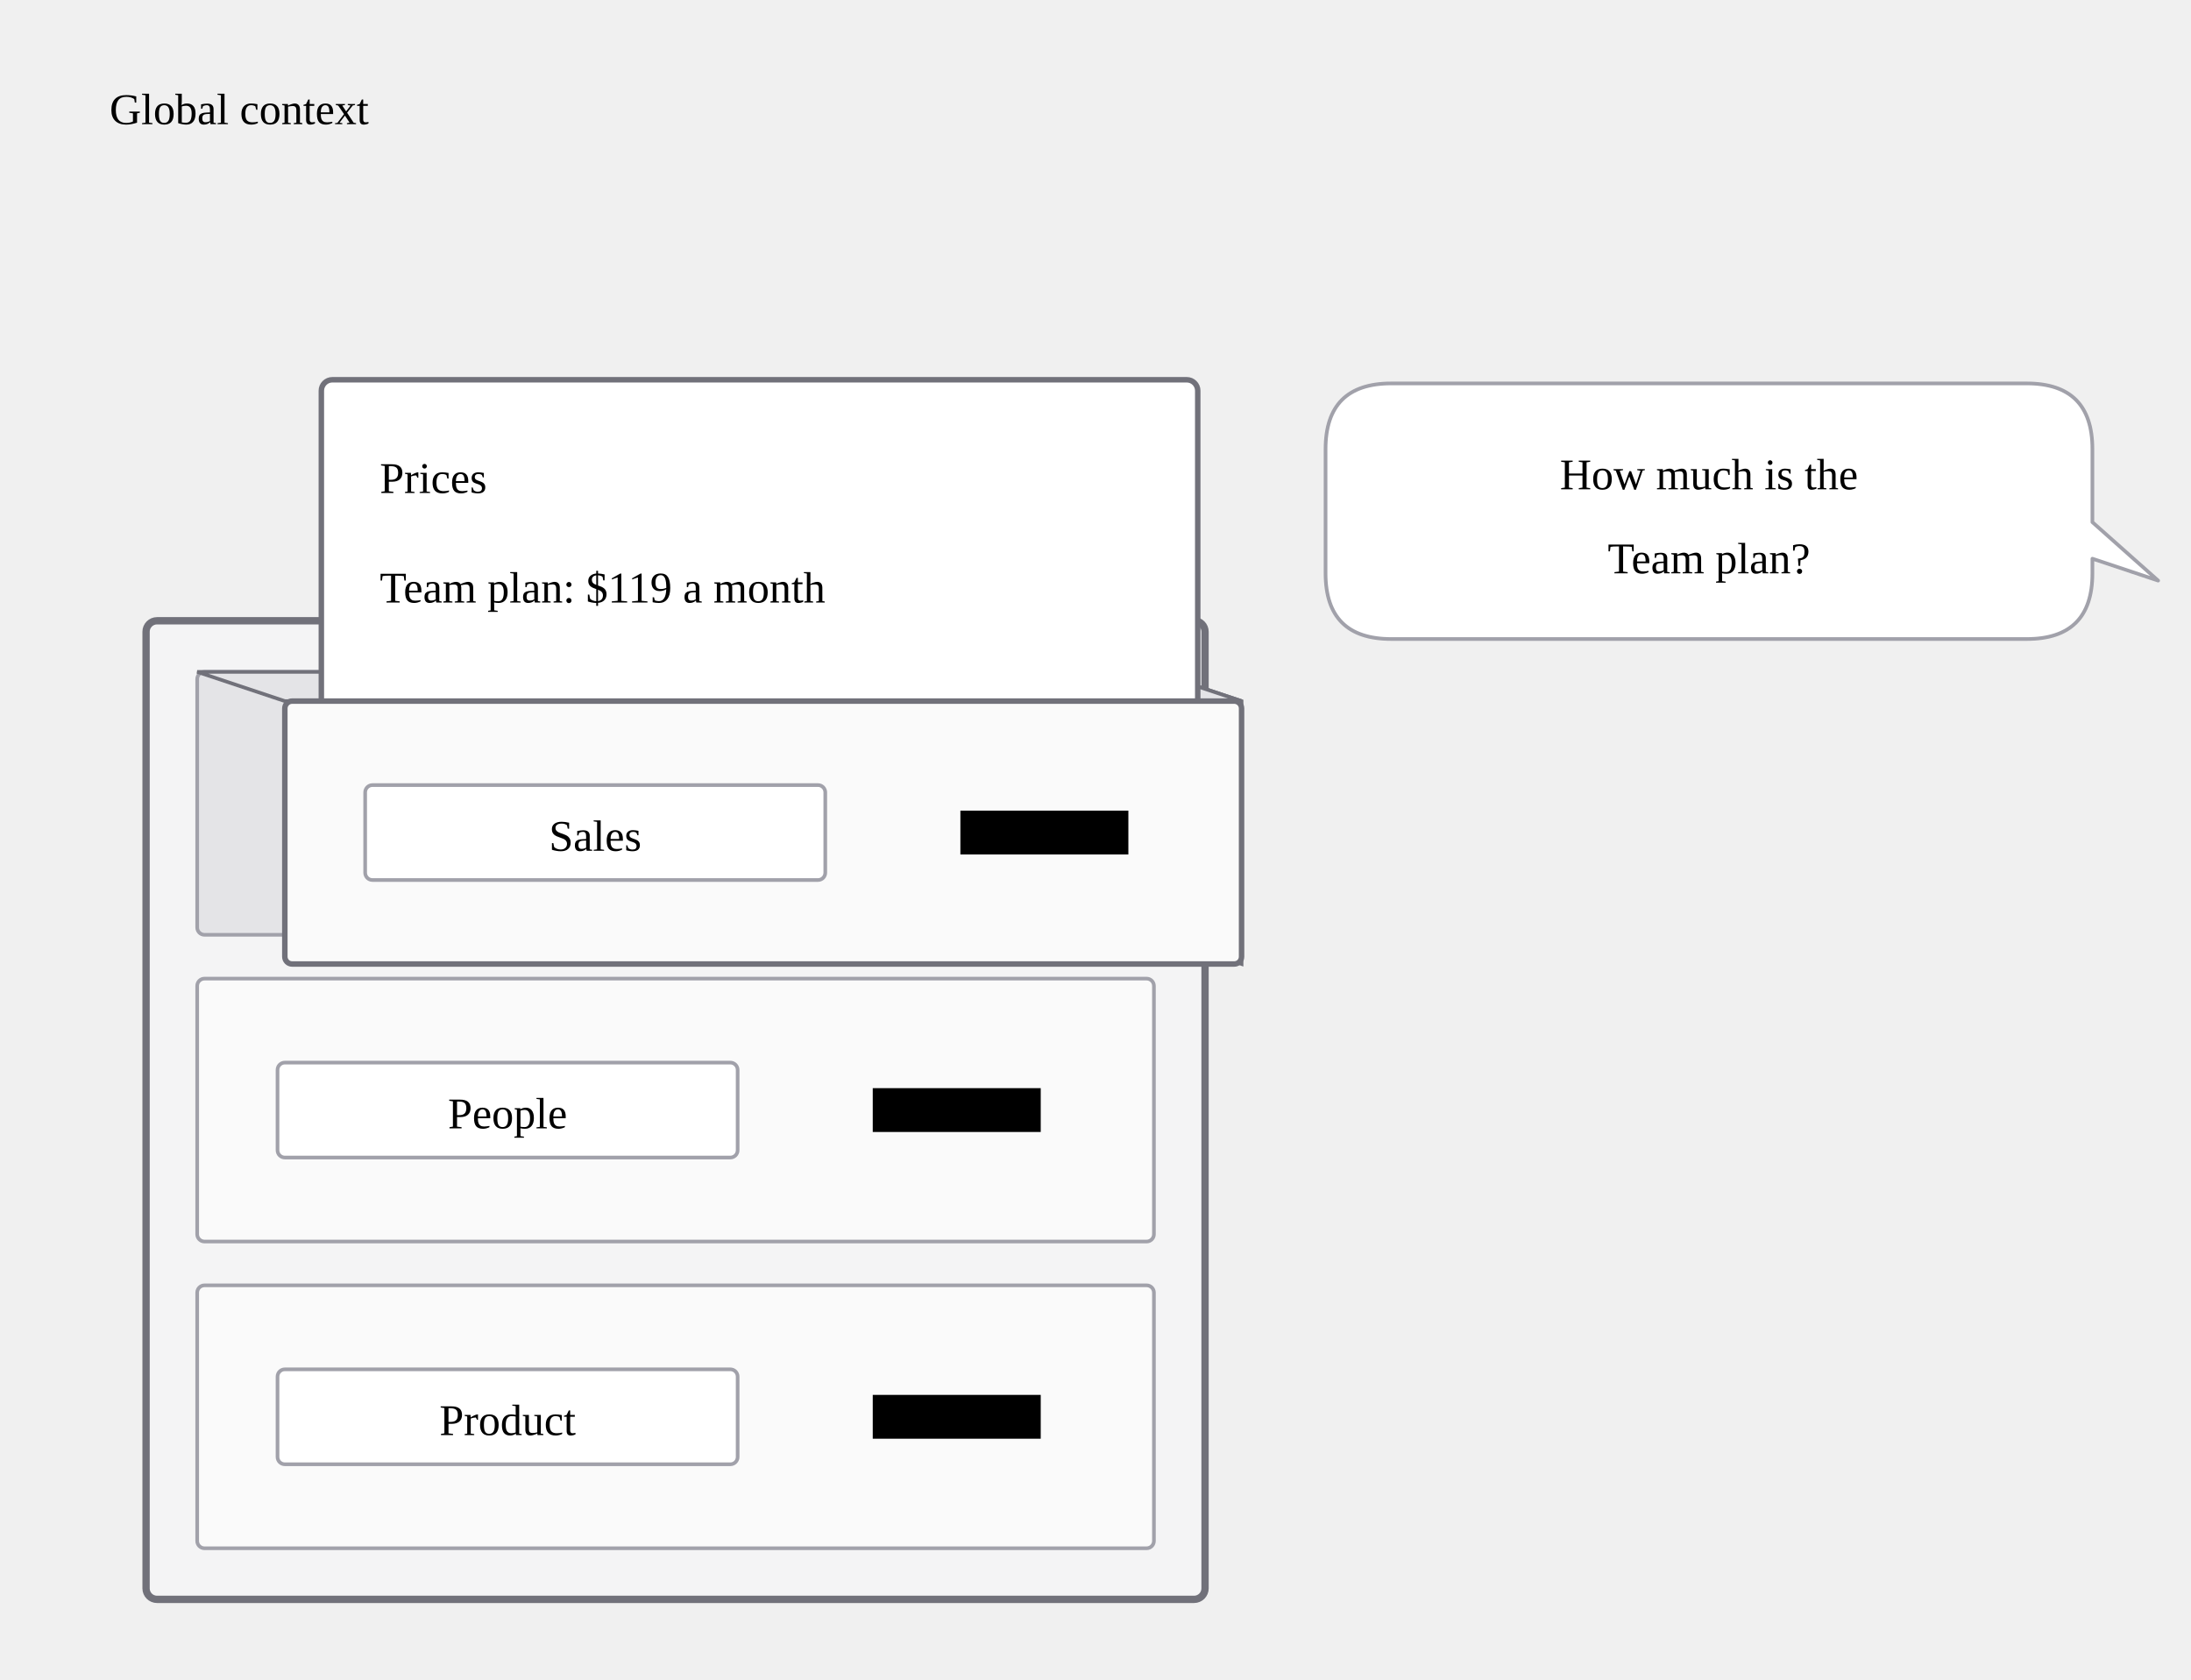
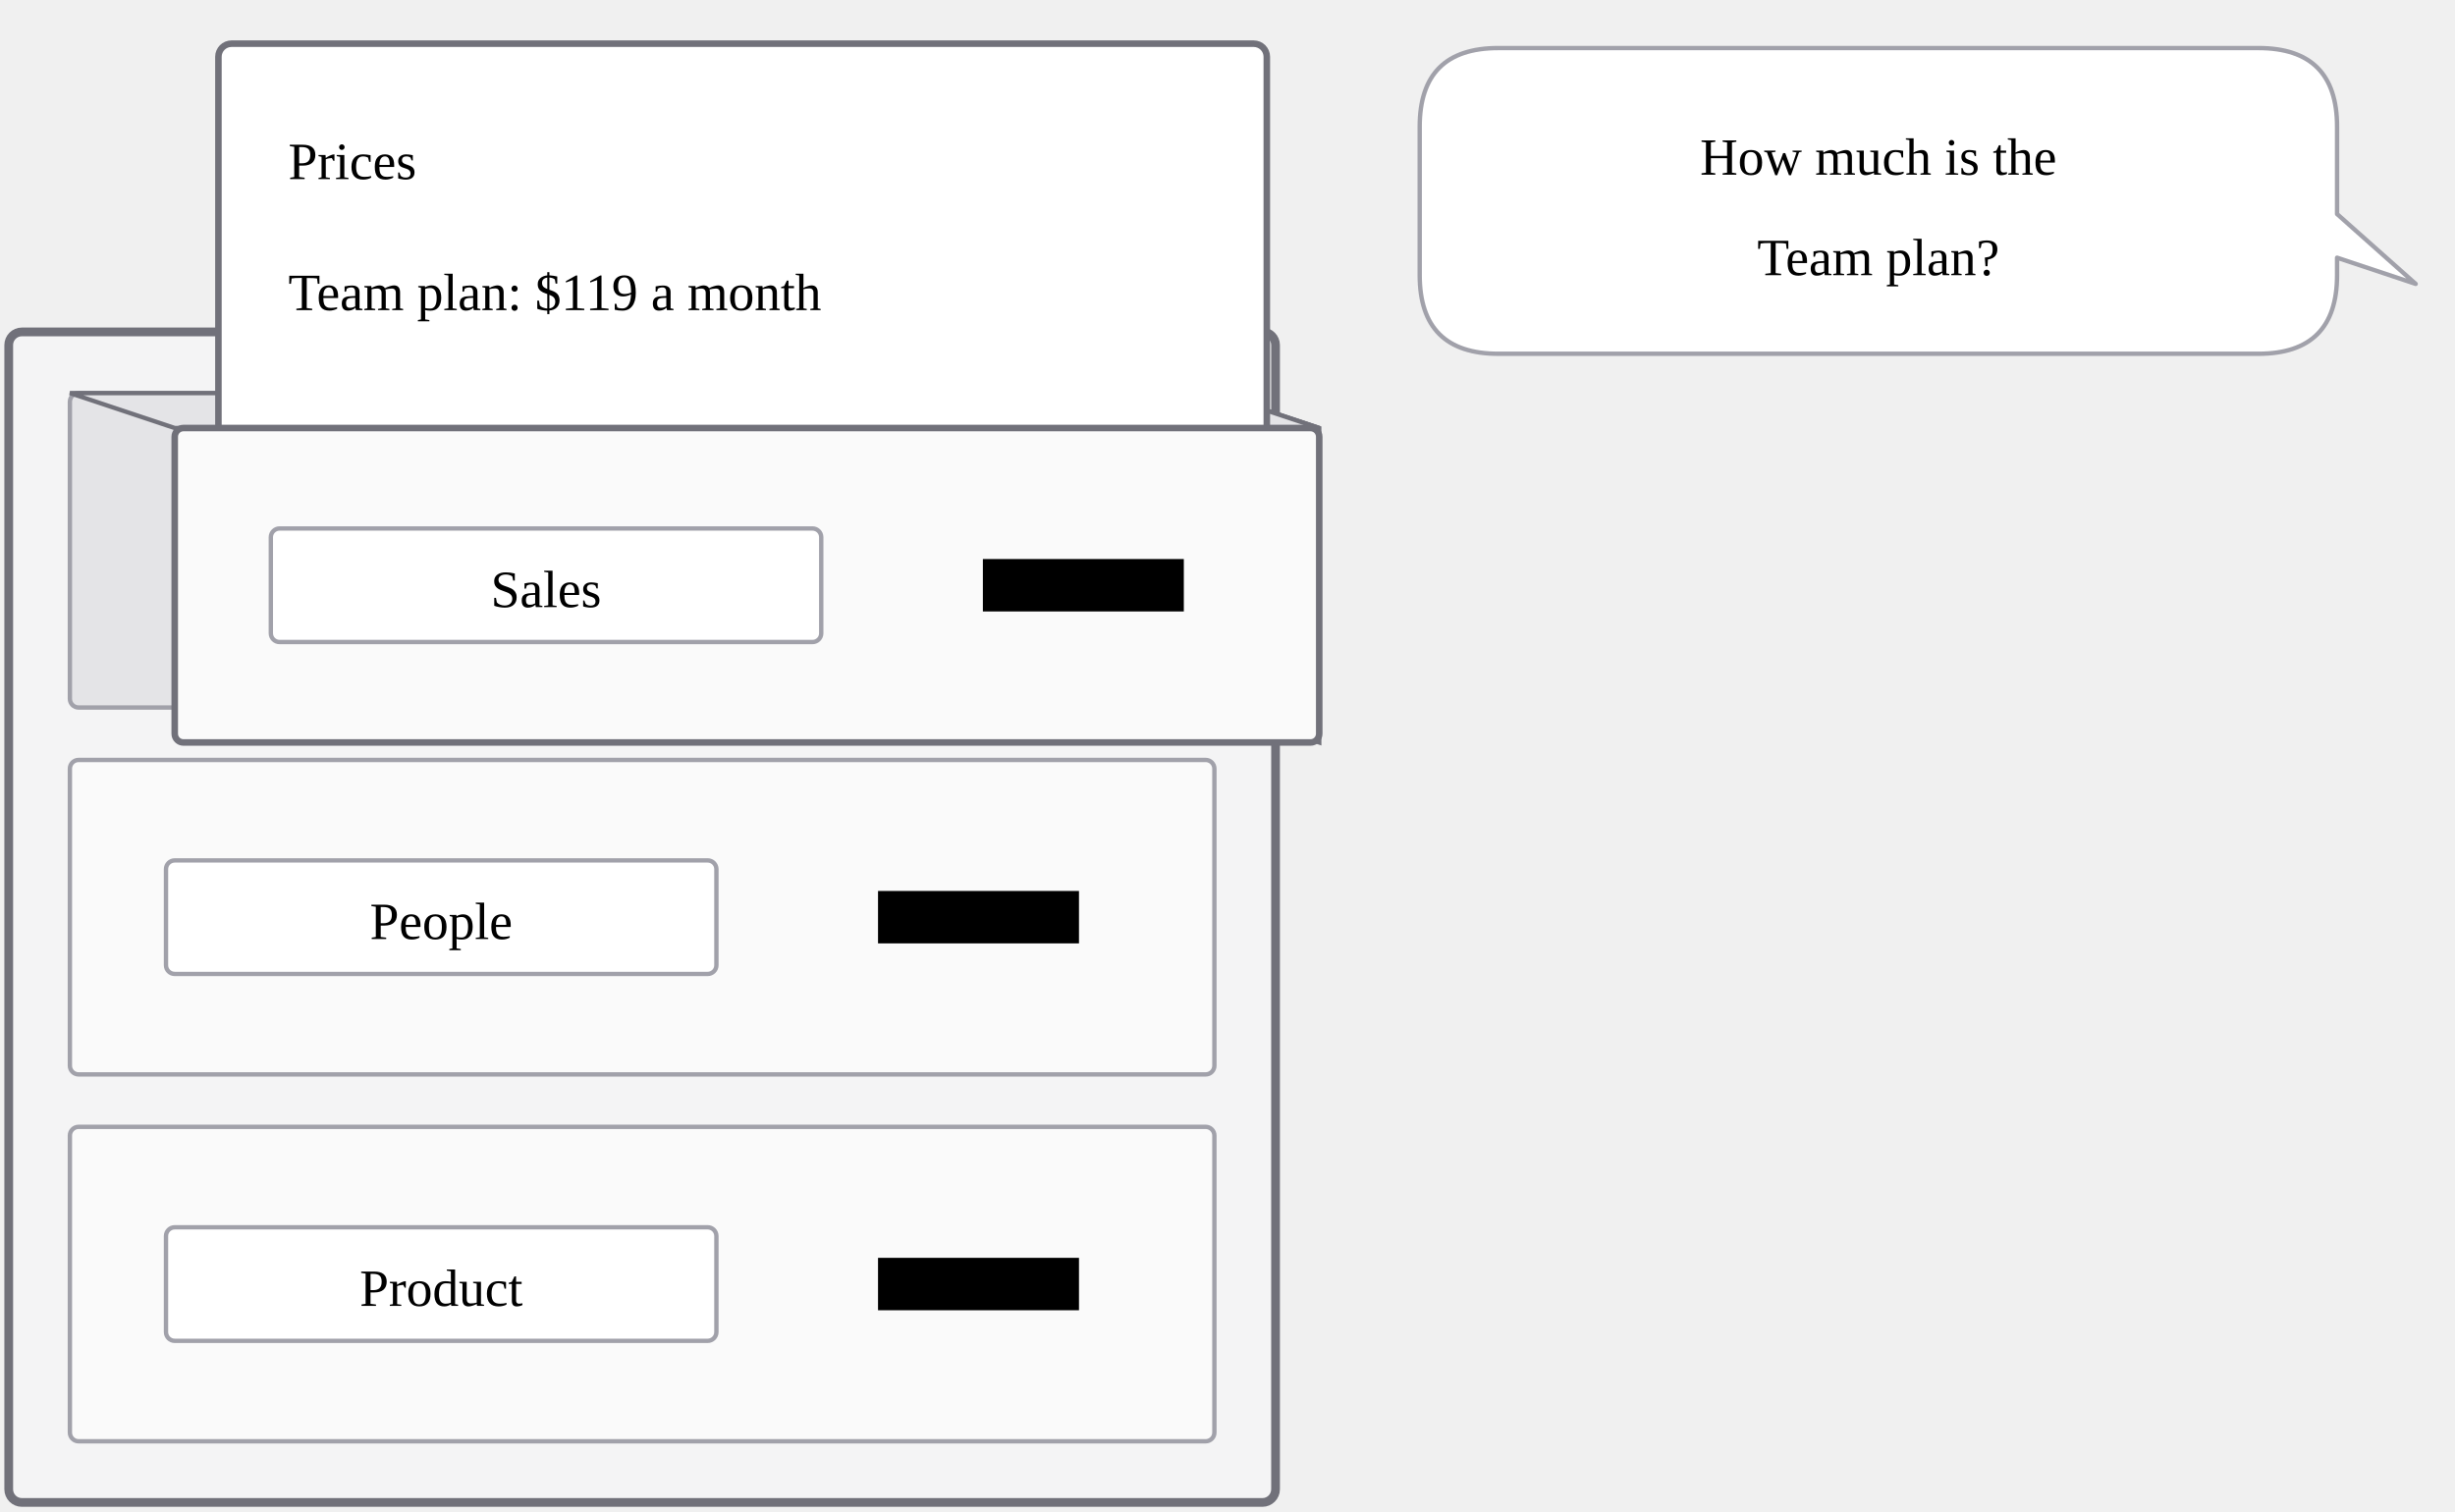
- <svg xmlns="http://www.w3.org/2000/svg" viewBox="0 0 600 460" role="img" aria-labelledby="__SCENE_ID__-scene-title __SCENE_ID__-scene-desc" class="global-context-scene">
-   <text x="30" y="34" class="scene-label">Global context</text>
+ <svg xmlns="http://www.w3.org/2000/svg" viewBox="38 94 562 346" role="img" aria-labelledby="__SCENE_ID__-scene-title __SCENE_ID__-scene-desc" class="global-context-scene">
  <rect x="40" y="170" width="290" height="268" rx="3" fill="#f4f4f5" stroke="#71717a" stroke-width="2" />
  <rect x="54" y="184" width="262" height="72" rx="2" fill="#e4e4e7" stroke="#a1a1aa" />
  <g>
    <rect x="54" y="268" width="262" height="72" rx="2" fill="#fafafa" stroke="#a1a1aa" />
    <rect x="76" y="291" width="126" height="26" rx="2" fill="white" stroke="#a1a1aa" />
    <text x="139" y="309" text-anchor="middle" class="scene-label">People</text>
    <path d="M239 298V310H285V298" class="global-scene-handle" />
  </g>
  <g>
    <rect x="54" y="352" width="262" height="72" rx="2" fill="#fafafa" stroke="#a1a1aa" />
    <rect x="76" y="375" width="126" height="26" rx="2" fill="white" stroke="#a1a1aa" />
    <text x="139" y="393" text-anchor="middle" class="scene-label">Product</text>
    <path d="M239 382V394H285V382" class="global-scene-handle" />
  </g>
-   <g data-motion="reveal" data-start="0.10" data-end="0.25" data-x="12">
+   <g>
    <path d="M381 105H555Q573 105 573 123V143L591 159L573 153V157Q573 175 555 175H381Q363 175 363 157V123Q363 105 381 105Z" fill="white" stroke="#a1a1aa" stroke-linejoin="round" />
    <text x="468" y="134" text-anchor="middle" class="global-scene-bubble">How much is the</text>
    <text x="468" y="157" text-anchor="middle" class="global-scene-bubble">Team plan?</text>
  </g>
  <g data-motion="reveal" data-start="0.30" data-end="0.50">
    <path d="M54 184H316L340 192H78Z" fill="#e4e4e7" stroke="#71717a" />
    <path d="M316 184L340 192V264L316 256Z" fill="#e4e4e7" stroke="#71717a" />
  </g>
  <g class="global-scene-moving-drawer" data-motion="reveal" data-start="0.30" data-end="0.50" data-x="-24" data-y="-8">
    <defs>
      <clipPath id="__SCENE_ID__-card-slot">
        <rect x="78" y="90" width="262" height="112" />
      </clipPath>
    </defs>
    <g clip-path="url(#__SCENE_ID__-card-slot)">
      <g data-motion="reveal" data-start="0.55" data-end="0.75" data-y="92">
        <rect x="88" y="104" width="240" height="108" rx="3" fill="white" stroke="#71717a" stroke-width="1.5" />
        <text x="104" y="135" class="global-scene-card-title">Prices</text>
        <text x="104" y="165" class="global-scene-card-text">Team plan: $119 a month</text>
      </g>
    </g>
    <rect x="78" y="192" width="262" height="72" rx="2" fill="#fafafa" stroke="#71717a" stroke-width="1.5" />
    <rect x="100" y="215" width="126" height="26" rx="2" fill="white" stroke="#a1a1aa" />
    <text x="163" y="233" text-anchor="middle" class="scene-label">Sales</text>
    <path d="M263 222V234H309V222" class="global-scene-handle" />
  </g>
</svg>
